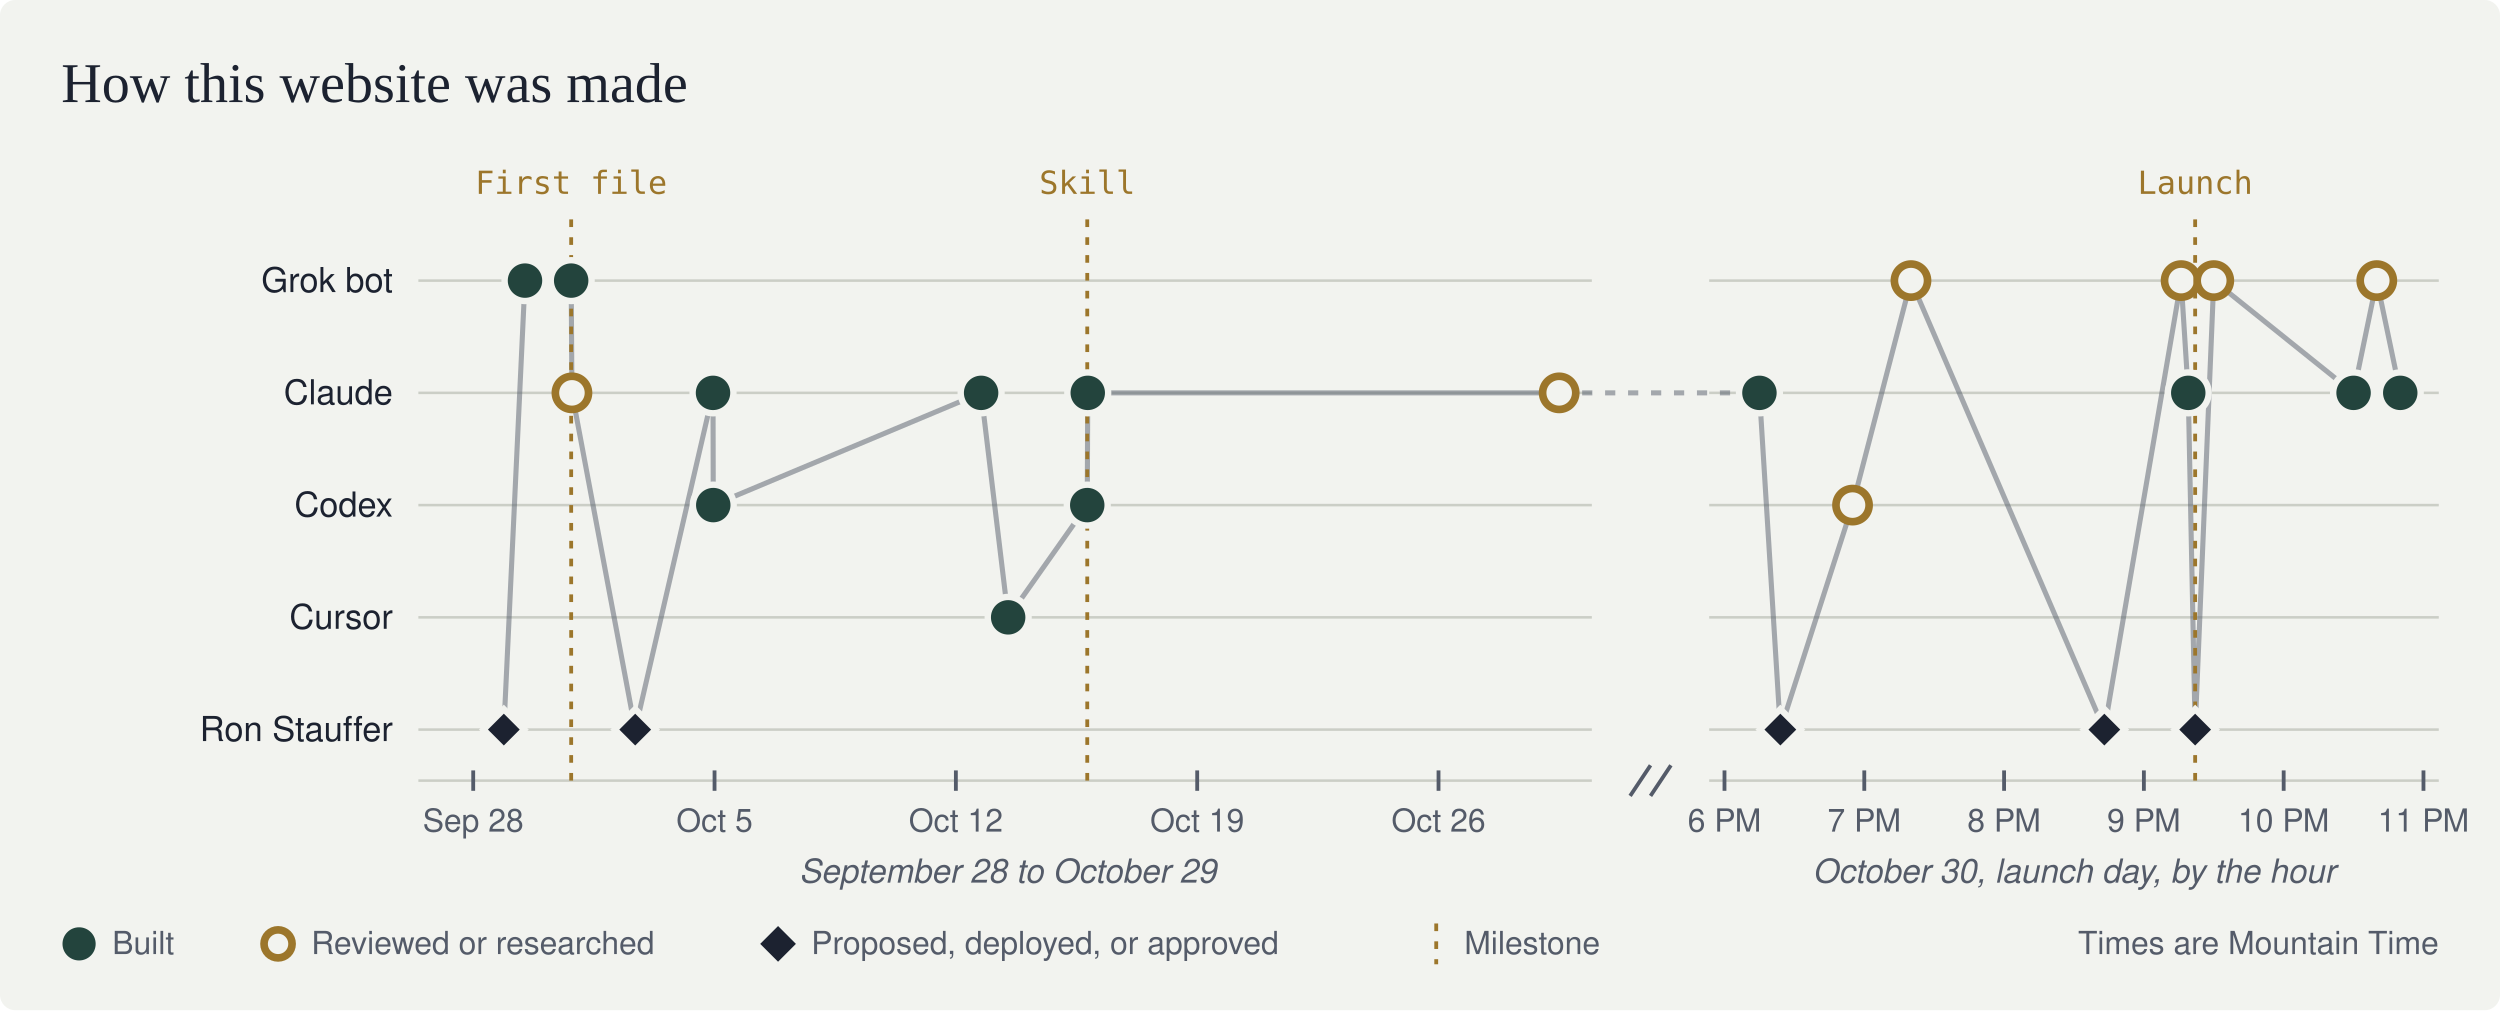
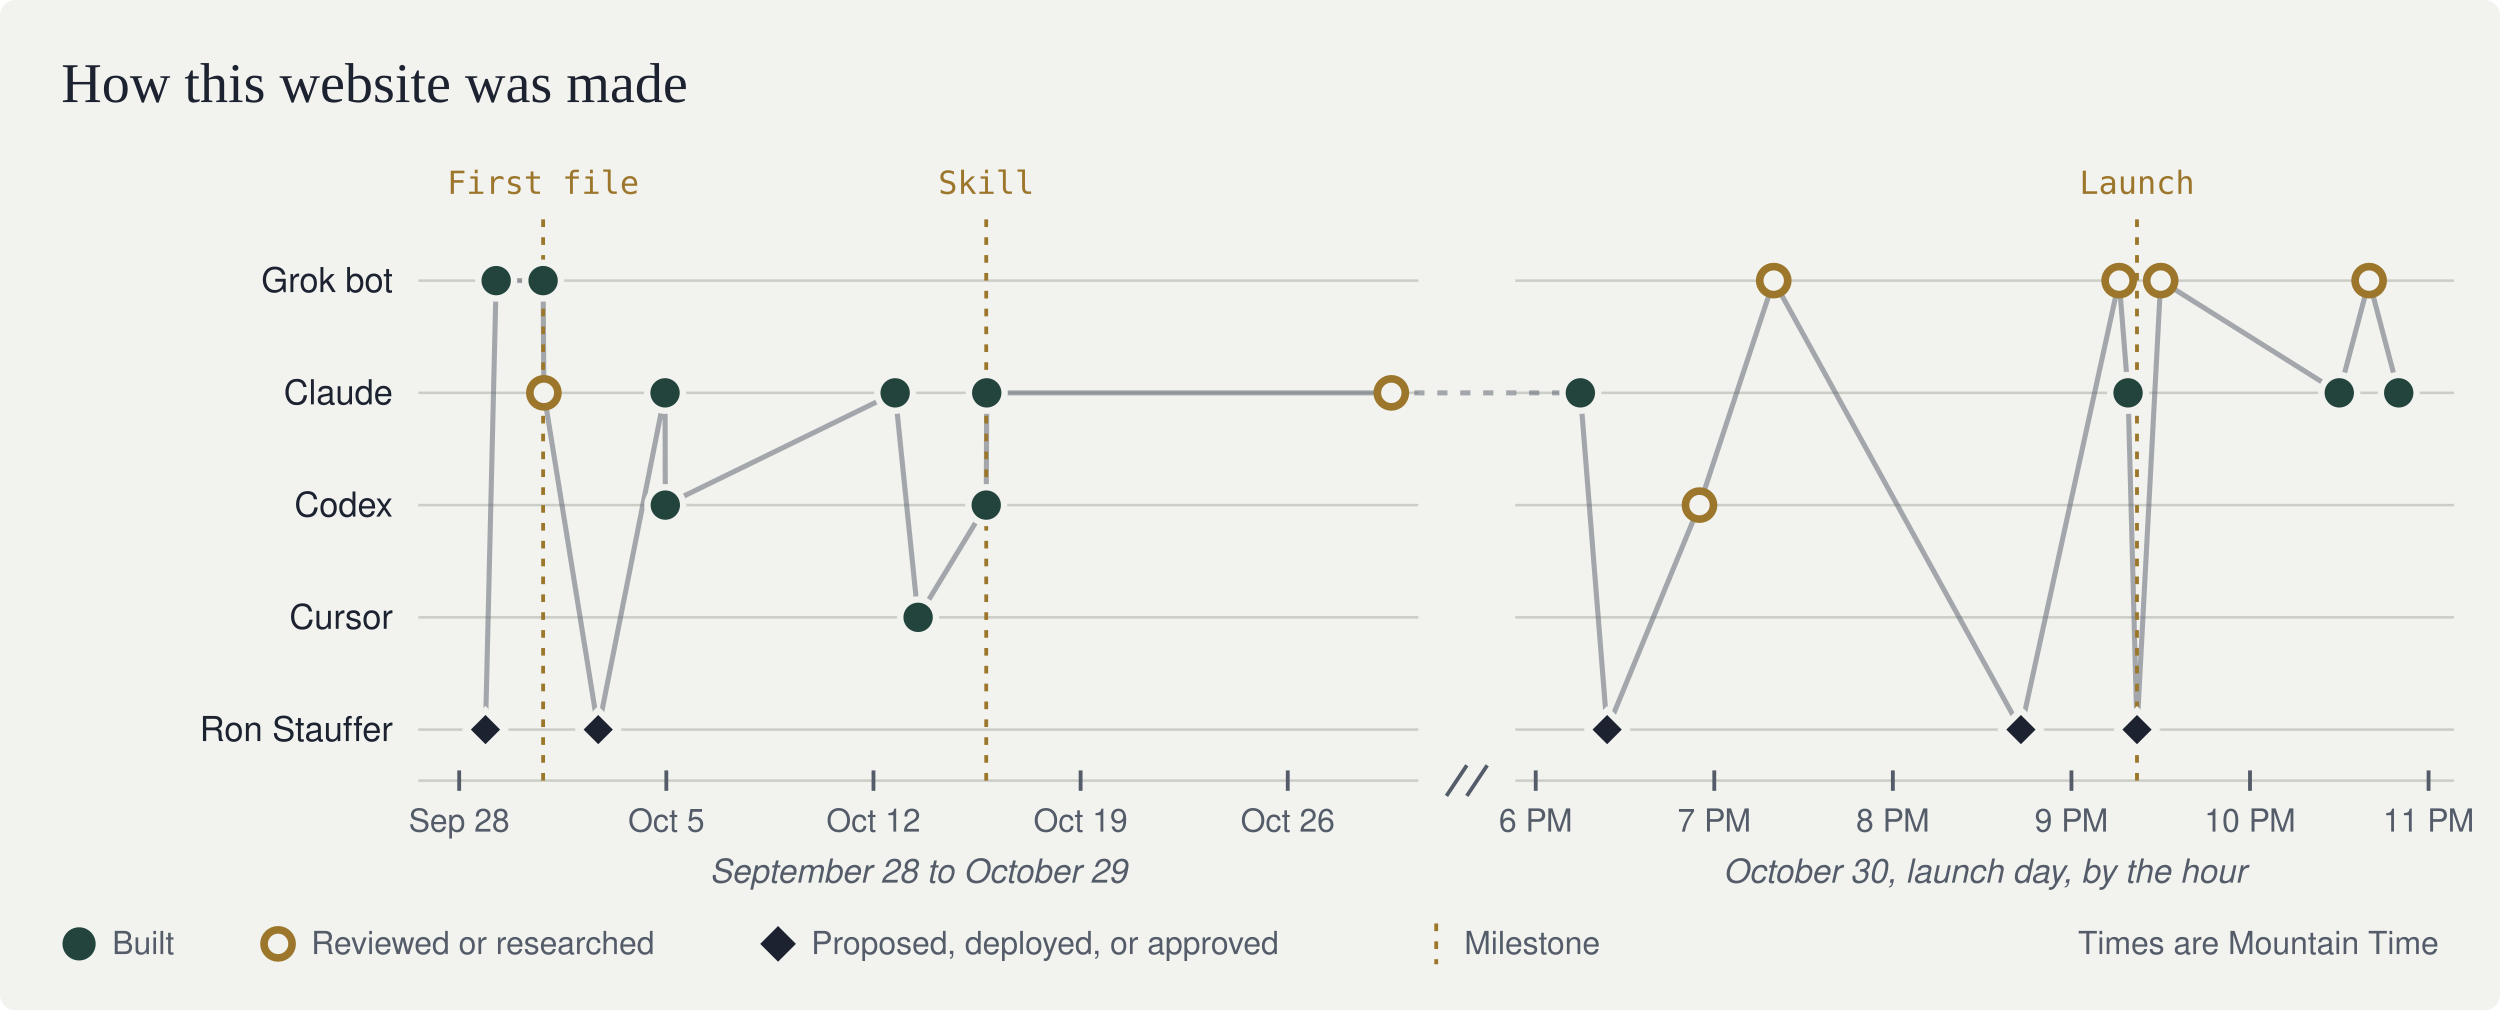
<svg xmlns="http://www.w3.org/2000/svg" class="timeline" viewBox="0 0 980 396" width="980" height="396" role="group" aria-labelledby="ct-title ct-desc">
  <style>
  .bg { fill: #F2F3EF; }
  .title { fill: #1C2230; font: 400 22px "IM Fell English", Georgia, "Times New Roman", serif; }
  .tl-lane, .tl-axis-line { stroke: #CBCEC6; stroke-width: 1; }
  .tl-label { fill: #1C2230; font: 500 13.5px "IBM Plex Sans", -apple-system, "Segoe UI", Helvetica, Arial, sans-serif; }
  .tl-tick { stroke: #545B69; stroke-width: 1.5; }
  .tl-month, .leg { fill: #545B69; font: 400 12.5px "IBM Plex Sans", -apple-system, "Segoe UI", Helvetica, Arial, sans-serif; }
  .tl-panel { fill: #545B69; font: italic 400 13px "IBM Plex Sans", -apple-system, "Segoe UI", Helvetica, Arial, sans-serif; }
  .tl-release { stroke: #9C762B; stroke-width: 1.5; stroke-dasharray: 3 4; }
  .tl-release-label { fill: #9C762B; font: 500 12.5px "IBM Plex Mono", ui-monospace, Menlo, Consolas, monospace; }
  .tl-path { fill: none; stroke: #545B69; stroke-width: 2; stroke-linejoin: round; opacity: .5; }
  .tl-built { fill: #23443D; stroke: #F2F3EF; stroke-width: 2.5; }
  .tl-reviewed { fill: #F2F3EF; stroke: #9C762B; stroke-width: 3; }
  .tl-approved { fill: #1C2230; stroke: #F2F3EF; stroke-width: 2.5; }
</style>
  <rect class="bg" width="980" height="396" rx="6" />
  <text class="title" x="24" y="40">How this website was made</text>
-   <line class="tl-lane" x1="164" y1="110" x2="624" y2="110" />
-   <line class="tl-lane" x1="670" y1="110" x2="956" y2="110" />
+   <line class="tl-lane" x1="164" y1="110" x2="556" y2="110" />
+   <line class="tl-lane" x1="594" y1="110" x2="962" y2="110" />
  <text class="tl-label" x="154" y="114.5" text-anchor="end">Grok bot</text>
-   <line class="tl-lane" x1="164" y1="154" x2="624" y2="154" />
-   <line class="tl-lane" x1="670" y1="154" x2="956" y2="154" />
+   <line class="tl-lane" x1="164" y1="154" x2="556" y2="154" />
+   <line class="tl-lane" x1="594" y1="154" x2="962" y2="154" />
  <text class="tl-label" x="154" y="158.5" text-anchor="end">Claude</text>
-   <line class="tl-lane" x1="164" y1="198" x2="624" y2="198" />
-   <line class="tl-lane" x1="670" y1="198" x2="956" y2="198" />
+   <line class="tl-lane" x1="164" y1="198" x2="556" y2="198" />
+   <line class="tl-lane" x1="594" y1="198" x2="962" y2="198" />
  <text class="tl-label" x="154" y="202.5" text-anchor="end">Codex</text>
-   <line class="tl-lane" x1="164" y1="242" x2="624" y2="242" />
-   <line class="tl-lane" x1="670" y1="242" x2="956" y2="242" />
+   <line class="tl-lane" x1="164" y1="242" x2="556" y2="242" />
+   <line class="tl-lane" x1="594" y1="242" x2="962" y2="242" />
  <text class="tl-label" x="154" y="246.5" text-anchor="end">Cursor</text>
-   <line class="tl-lane" x1="164" y1="286" x2="624" y2="286" />
-   <line class="tl-lane" x1="670" y1="286" x2="956" y2="286" />
+   <line class="tl-lane" x1="164" y1="286" x2="556" y2="286" />
+   <line class="tl-lane" x1="594" y1="286" x2="962" y2="286" />
  <text class="tl-label" x="154" y="290.5" text-anchor="end">Ron Stauffer</text>
-   <line class="tl-axis-line" x1="164" y1="306" x2="624" y2="306" />
-   <line class="tl-axis-line" x1="670" y1="306" x2="956" y2="306" />
-   <line class="tl-tick" x1="185.5" y1="302" x2="185.5" y2="310" />
-   <text class="tl-month" x="185.5" y="326" text-anchor="middle">Sep 28</text>
-   <line class="tl-tick" x1="280.1" y1="302" x2="280.1" y2="310" />
-   <text class="tl-month" x="280.1" y="326" text-anchor="middle">Oct 5</text>
-   <line class="tl-tick" x1="374.7" y1="302" x2="374.7" y2="310" />
-   <text class="tl-month" x="374.7" y="326" text-anchor="middle">Oct 12</text>
-   <line class="tl-tick" x1="469.3" y1="302" x2="469.3" y2="310" />
-   <text class="tl-month" x="469.3" y="326" text-anchor="middle">Oct 19</text>
-   <line class="tl-tick" x1="563.9" y1="302" x2="563.9" y2="310" />
-   <text class="tl-month" x="563.9" y="326" text-anchor="middle">Oct 26</text>
-   <line class="tl-tick" x1="676.0" y1="302" x2="676.0" y2="310" />
-   <text class="tl-month" x="676.0" y="326" text-anchor="middle">6 PM</text>
-   <line class="tl-tick" x1="730.8" y1="302" x2="730.8" y2="310" />
-   <text class="tl-month" x="730.8" y="326" text-anchor="middle">7 PM</text>
-   <line class="tl-tick" x1="785.6" y1="302" x2="785.6" y2="310" />
-   <text class="tl-month" x="785.6" y="326" text-anchor="middle">8 PM</text>
-   <line class="tl-tick" x1="840.4" y1="302" x2="840.4" y2="310" />
-   <text class="tl-month" x="840.4" y="326" text-anchor="middle">9 PM</text>
-   <line class="tl-tick" x1="895.2" y1="302" x2="895.2" y2="310" />
-   <text class="tl-month" x="895.2" y="326" text-anchor="middle">10 PM</text>
-   <line class="tl-tick" x1="950.0" y1="302" x2="950.0" y2="310" />
-   <text class="tl-month" x="950.0" y="326" text-anchor="middle">11 PM</text>
-   <text class="tl-panel" x="395.0" y="346" text-anchor="middle">September 28 to October 29</text>
-   <text class="tl-panel" x="813.0" y="346" text-anchor="middle">October 30, launch day, by the hour</text>
-   <line class="tl-tick" x1="639.0" y1="312" x2="647.0" y2="300" />
-   <line class="tl-tick" x1="647.0" y1="312" x2="655.0" y2="300" />
-   <polyline class="tl-path" points="197.5,286 205.8,110 223.9,110 224.2,154 249.0,286 279.5,154 279.6,198 384.6,154 395.2,242 426.2,198 426.4,154 611.2,154" />
-   <polyline class="tl-path" points="689.7,154 697.9,286 726.2,198 749.1,110 824.9,286 855.0,110 857.8,154 860.5,286 867.8,110 922.6,154 931.7,110 940.9,154" />
-   <line class="tl-path" x1="611.2" y1="154" x2="689.7" y2="154" stroke-dasharray="4 5" />
-   <line class="tl-release" x1="223.9" y1="86" x2="223.9" y2="306" />
-   <text class="tl-release-label" x="223.9" y="76" text-anchor="middle">First file</text>
-   <line class="tl-release" x1="426.2" y1="86" x2="426.2" y2="306" />
-   <text class="tl-release-label" x="426.2" y="76" text-anchor="middle">Skill</text>
-   <line class="tl-release" x1="860.5" y1="86" x2="860.5" y2="306" />
-   <text class="tl-release-label" x="860.5" y="76" text-anchor="middle">Launch</text>
+   <line class="tl-axis-line" x1="164" y1="306" x2="556" y2="306" />
+   <line class="tl-axis-line" x1="594" y1="306" x2="962" y2="306" />
+   <line class="tl-tick" x1="180.0" y1="302" x2="180.0" y2="310" />
+   <text class="tl-month" x="180.0" y="326" text-anchor="middle">Sep 28</text>
+   <line class="tl-tick" x1="261.2" y1="302" x2="261.2" y2="310" />
+   <text class="tl-month" x="261.2" y="326" text-anchor="middle">Oct 5</text>
+   <line class="tl-tick" x1="342.4" y1="302" x2="342.4" y2="310" />
+   <text class="tl-month" x="342.4" y="326" text-anchor="middle">Oct 12</text>
+   <line class="tl-tick" x1="423.6" y1="302" x2="423.6" y2="310" />
+   <text class="tl-month" x="423.6" y="326" text-anchor="middle">Oct 19</text>
+   <line class="tl-tick" x1="504.8" y1="302" x2="504.8" y2="310" />
+   <text class="tl-month" x="504.8" y="326" text-anchor="middle">Oct 26</text>
+   <line class="tl-tick" x1="602.0" y1="302" x2="602.0" y2="310" />
+   <text class="tl-month" x="602.0" y="326" text-anchor="middle">6 PM</text>
+   <line class="tl-tick" x1="672.0" y1="302" x2="672.0" y2="310" />
+   <text class="tl-month" x="672.0" y="326" text-anchor="middle">7 PM</text>
+   <line class="tl-tick" x1="742.0" y1="302" x2="742.0" y2="310" />
+   <text class="tl-month" x="742.0" y="326" text-anchor="middle">8 PM</text>
+   <line class="tl-tick" x1="812.0" y1="302" x2="812.0" y2="310" />
+   <text class="tl-month" x="812.0" y="326" text-anchor="middle">9 PM</text>
+   <line class="tl-tick" x1="882.0" y1="302" x2="882.0" y2="310" />
+   <text class="tl-month" x="882.0" y="326" text-anchor="middle">10 PM</text>
+   <line class="tl-tick" x1="952.0" y1="302" x2="952.0" y2="310" />
+   <text class="tl-month" x="952.0" y="326" text-anchor="middle">11 PM</text>
+   <text class="tl-panel" x="360.0" y="346" text-anchor="middle">September 28 to October 29</text>
+   <text class="tl-panel" x="778.0" y="346" text-anchor="middle">October 30, launch day, by the hour</text>
+   <line class="tl-tick" x1="567.0" y1="312" x2="575.0" y2="300" />
+   <line class="tl-tick" x1="575.0" y1="312" x2="583.0" y2="300" />
+   <polyline class="tl-path" points="190.3,286 194.5,110 212.9,110 213.2,154 234.5,286 260.7,154 260.8,198 350.9,154 359.9,242 386.6,198 386.8,154 545.4,154" />
+   <polyline class="tl-path" points="619.5,154 630.0,286 666.2,198 695.3,110 792.2,286 830.7,110 834.2,154 837.7,286 847.0,110 917.0,154 928.7,110 940.3,154" />
+   <line class="tl-path" x1="545.4" y1="154" x2="619.5" y2="154" stroke-dasharray="4 5" />
+   <line class="tl-release" x1="212.9" y1="86" x2="212.9" y2="306" />
+   <text class="tl-release-label" x="212.9" y="76" text-anchor="middle">First file</text>
+   <line class="tl-release" x1="386.6" y1="86" x2="386.6" y2="306" />
+   <text class="tl-release-label" x="386.6" y="76" text-anchor="middle">Skill</text>
+   <line class="tl-release" x1="837.7" y1="86" x2="837.7" y2="306" />
+   <text class="tl-release-label" x="837.7" y="76" text-anchor="middle">Launch</text>
  <g>
-     <path class="tl-approved" d="M197.5 278 L205.5 286 L197.5 294 L189.5 286 Z" />
+     <path class="tl-approved" d="M190.3 278.5 L197.8 286 L190.3 293.5 L182.8 286 Z" />
  </g>
  <g>
-     <circle class="tl-built" cx="205.8" cy="110" r="8" />
+     <circle class="tl-built" cx="194.5" cy="110" r="7" />
  </g>
  <g>
-     <circle class="tl-built" cx="223.9" cy="110" r="8" />
+     <circle class="tl-built" cx="212.9" cy="110" r="7" />
  </g>
  <g>
-     <circle class="tl-reviewed" cx="224.2" cy="154" r="6.5" />
+     <circle class="tl-reviewed" cx="213.2" cy="154" r="5.5" />
  </g>
  <g>
-     <path class="tl-approved" d="M249.0 278 L257.0 286 L249.0 294 L241.0 286 Z" />
+     <path class="tl-approved" d="M234.5 278.5 L242.0 286 L234.5 293.5 L227.0 286 Z" />
  </g>
  <g>
-     <circle class="tl-built" cx="279.5" cy="154" r="8" />
+     <circle class="tl-built" cx="260.7" cy="154" r="7" />
  </g>
  <g>
-     <circle class="tl-built" cx="279.6" cy="198" r="8" />
+     <circle class="tl-built" cx="260.8" cy="198" r="7" />
  </g>
  <g>
-     <circle class="tl-built" cx="384.6" cy="154" r="8" />
+     <circle class="tl-built" cx="350.9" cy="154" r="7" />
  </g>
  <g>
-     <circle class="tl-built" cx="395.2" cy="242" r="8" />
+     <circle class="tl-built" cx="359.9" cy="242" r="7" />
  </g>
  <g>
-     <circle class="tl-built" cx="426.2" cy="198" r="8" />
+     <circle class="tl-built" cx="386.6" cy="198" r="7" />
  </g>
  <g>
-     <circle class="tl-built" cx="426.4" cy="154" r="8" />
+     <circle class="tl-built" cx="386.8" cy="154" r="7" />
  </g>
  <g>
-     <circle class="tl-reviewed" cx="611.2" cy="154" r="6.5" />
+     <circle class="tl-reviewed" cx="545.4" cy="154" r="5.5" />
  </g>
  <g>
-     <circle class="tl-built" cx="689.7" cy="154" r="8" />
+     <circle class="tl-built" cx="619.5" cy="154" r="7" />
  </g>
  <g>
-     <path class="tl-approved" d="M697.9 278 L705.9 286 L697.9 294 L689.9 286 Z" />
+     <path class="tl-approved" d="M630.0 278.5 L637.5 286 L630.0 293.5 L622.5 286 Z" />
  </g>
  <g>
-     <circle class="tl-reviewed" cx="726.2" cy="198" r="6.5" />
+     <circle class="tl-reviewed" cx="666.2" cy="198" r="5.5" />
  </g>
  <g>
-     <circle class="tl-reviewed" cx="749.1" cy="110" r="6.5" />
+     <circle class="tl-reviewed" cx="695.3" cy="110" r="5.5" />
  </g>
  <g>
-     <path class="tl-approved" d="M824.9 278 L832.9 286 L824.9 294 L816.9 286 Z" />
+     <path class="tl-approved" d="M792.2 278.5 L799.7 286 L792.2 293.5 L784.7 286 Z" />
  </g>
  <g>
-     <circle class="tl-reviewed" cx="855.0" cy="110" r="6.5" />
+     <circle class="tl-reviewed" cx="830.7" cy="110" r="5.5" />
  </g>
  <g>
-     <circle class="tl-built" cx="857.8" cy="154" r="8" />
+     <circle class="tl-built" cx="834.2" cy="154" r="7" />
  </g>
  <g>
-     <path class="tl-approved" d="M860.5 278 L868.5 286 L860.5 294 L852.5 286 Z" />
+     <path class="tl-approved" d="M837.7 278.5 L845.2 286 L837.7 293.5 L830.2 286 Z" />
  </g>
  <g>
-     <circle class="tl-reviewed" cx="867.8" cy="110" r="6.5" />
+     <circle class="tl-reviewed" cx="847.0" cy="110" r="5.5" />
  </g>
  <g>
-     <circle class="tl-built" cx="922.6" cy="154" r="8" />
+     <circle class="tl-built" cx="917.0" cy="154" r="7" />
  </g>
  <g>
-     <circle class="tl-reviewed" cx="931.7" cy="110" r="6.5" />
+     <circle class="tl-reviewed" cx="928.7" cy="110" r="5.5" />
  </g>
  <g>
-     <circle class="tl-built" cx="940.9" cy="154" r="8" />
+     <circle class="tl-built" cx="940.3" cy="154" r="7" />
  </g>
  <circle class="tl-built" cx="31" cy="370" r="6.5" style="stroke-width:0" />
  <text class="leg" x="44" y="374">Built</text>
  <circle class="tl-reviewed" cx="109" cy="370" r="5.5" />
  <text class="leg" x="122" y="374">Reviewed or researched</text>
  <path class="tl-approved" d="M305 363 L312 370 L305 377 L298 370 Z" style="stroke-width:0" />
  <text class="leg" x="318" y="374">Proposed, deployed, or approved</text>
  <line class="tl-release" x1="563" y1="362" x2="563" y2="378" />
  <text class="leg" x="574" y="374">Milestone</text>
  <text class="leg" x="956" y="374" text-anchor="end">Times are Mountain Time</text>
</svg>
